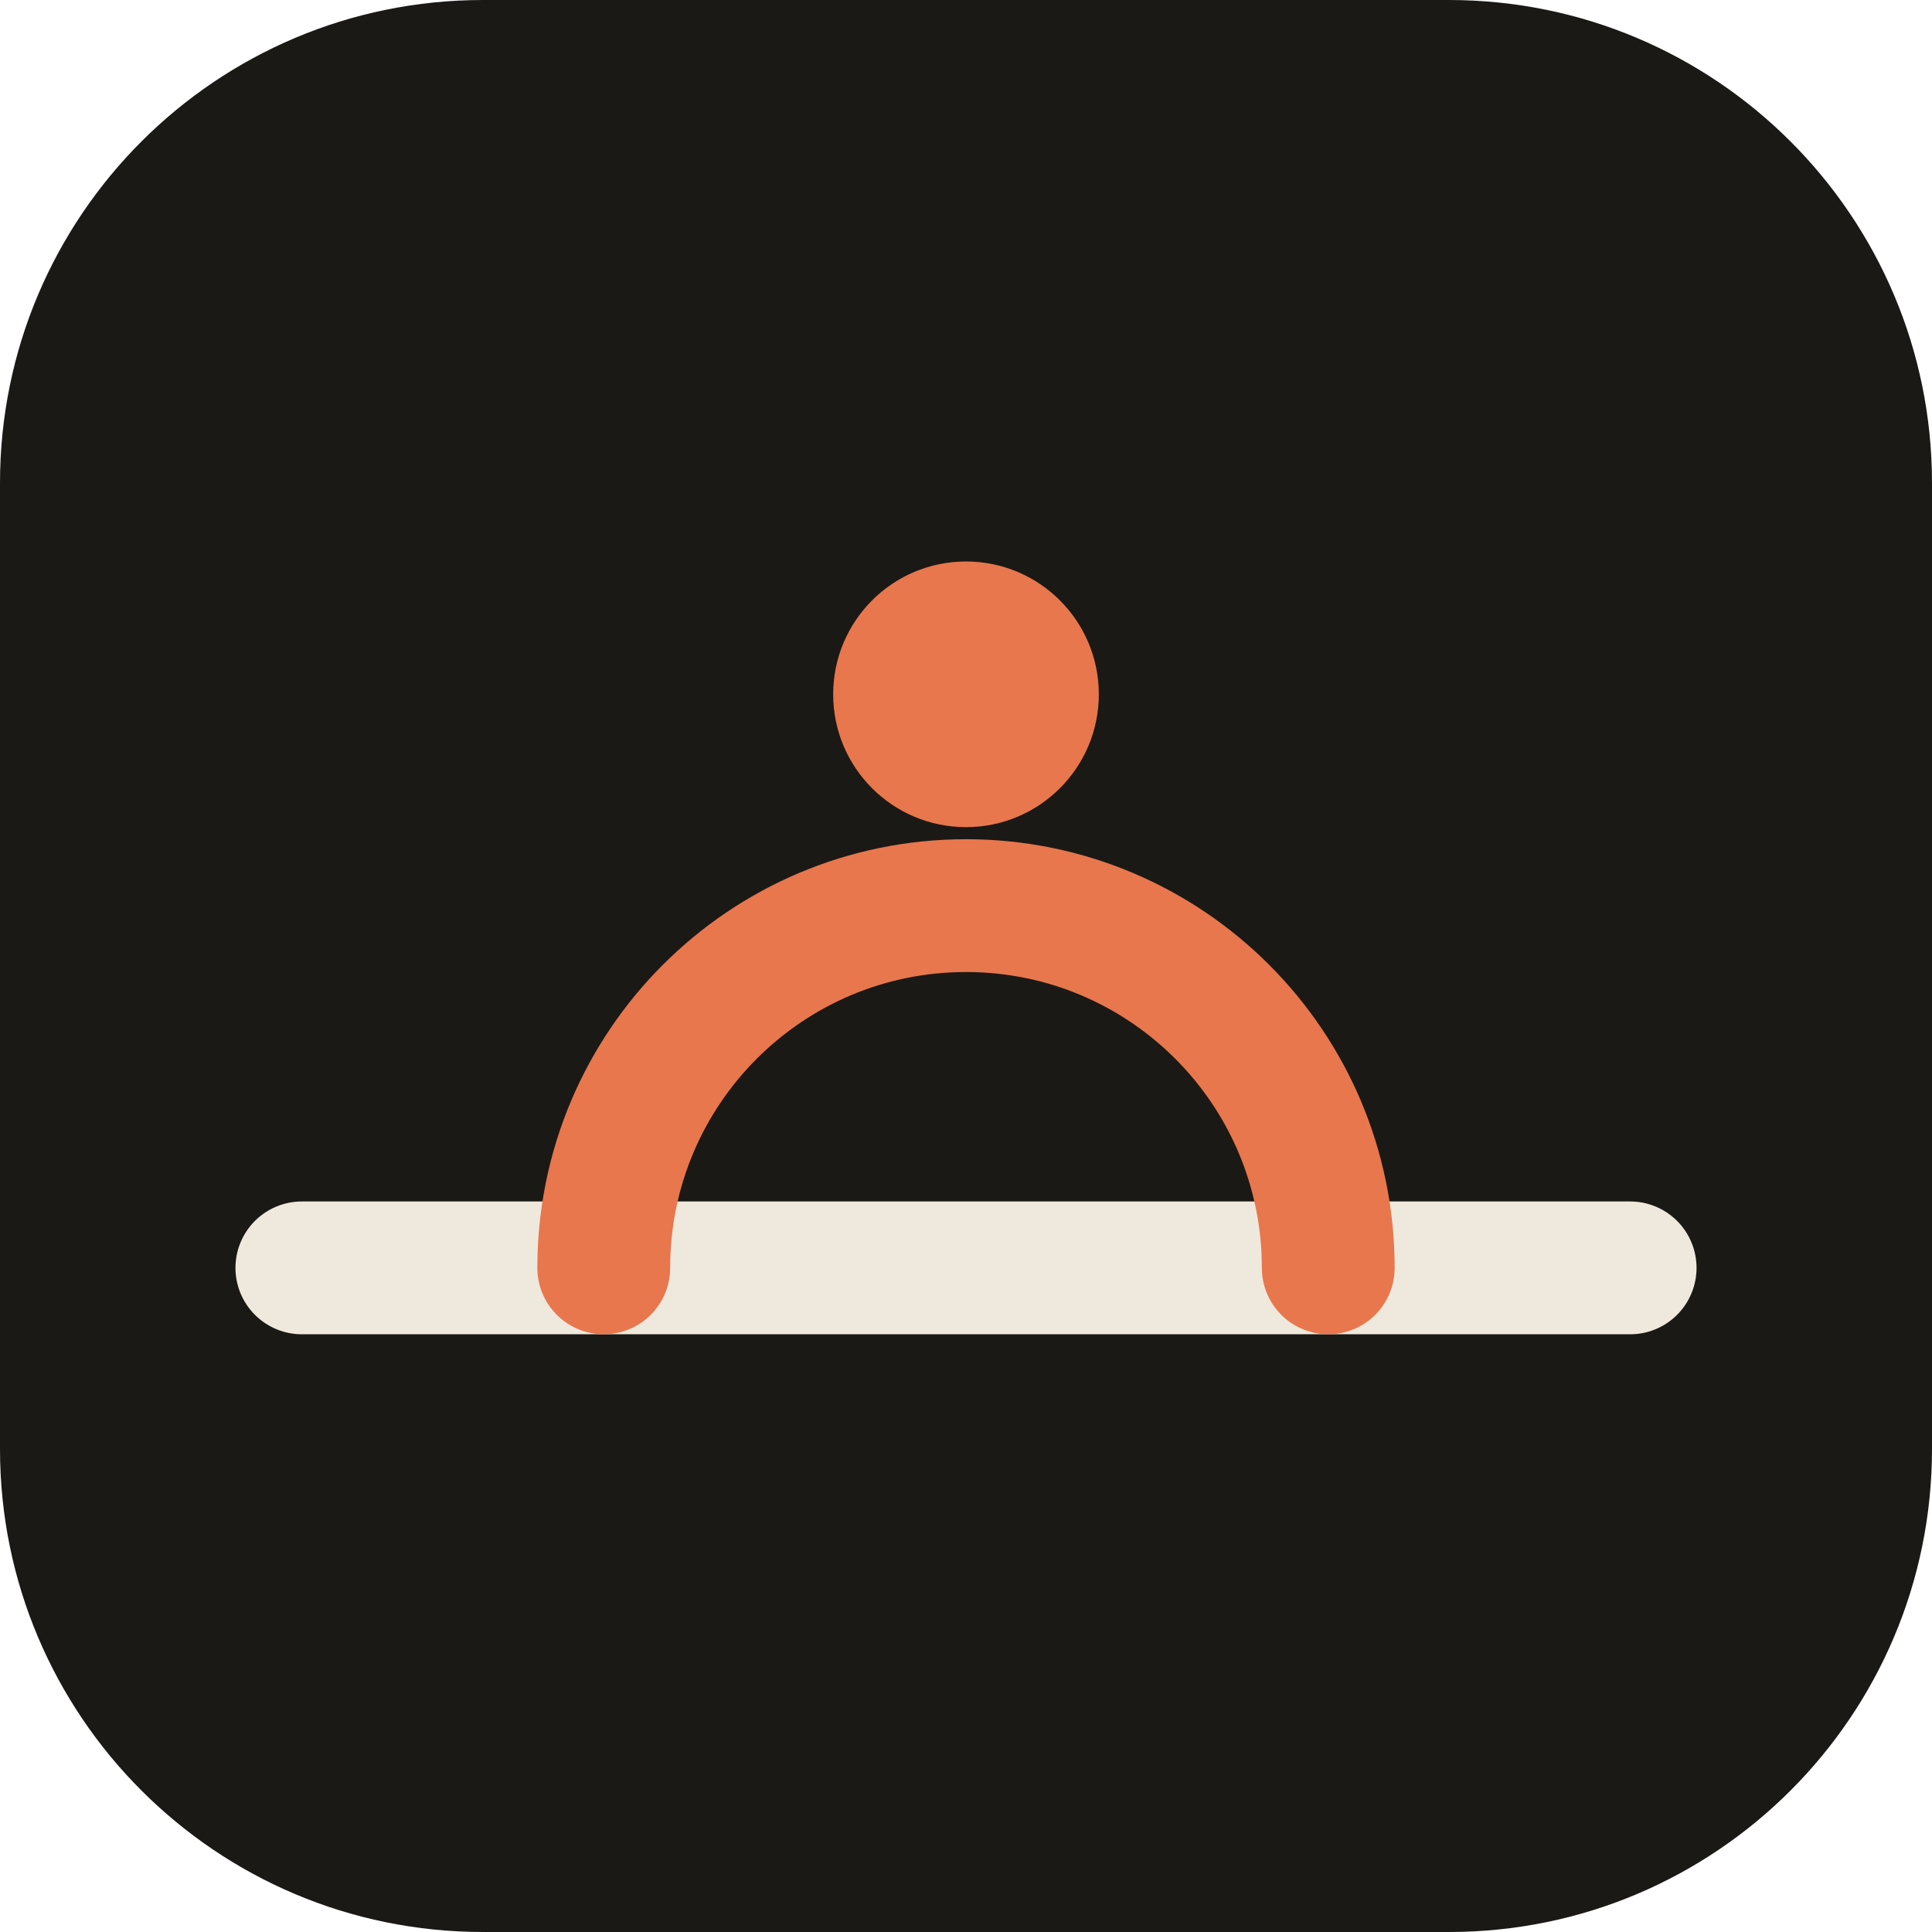
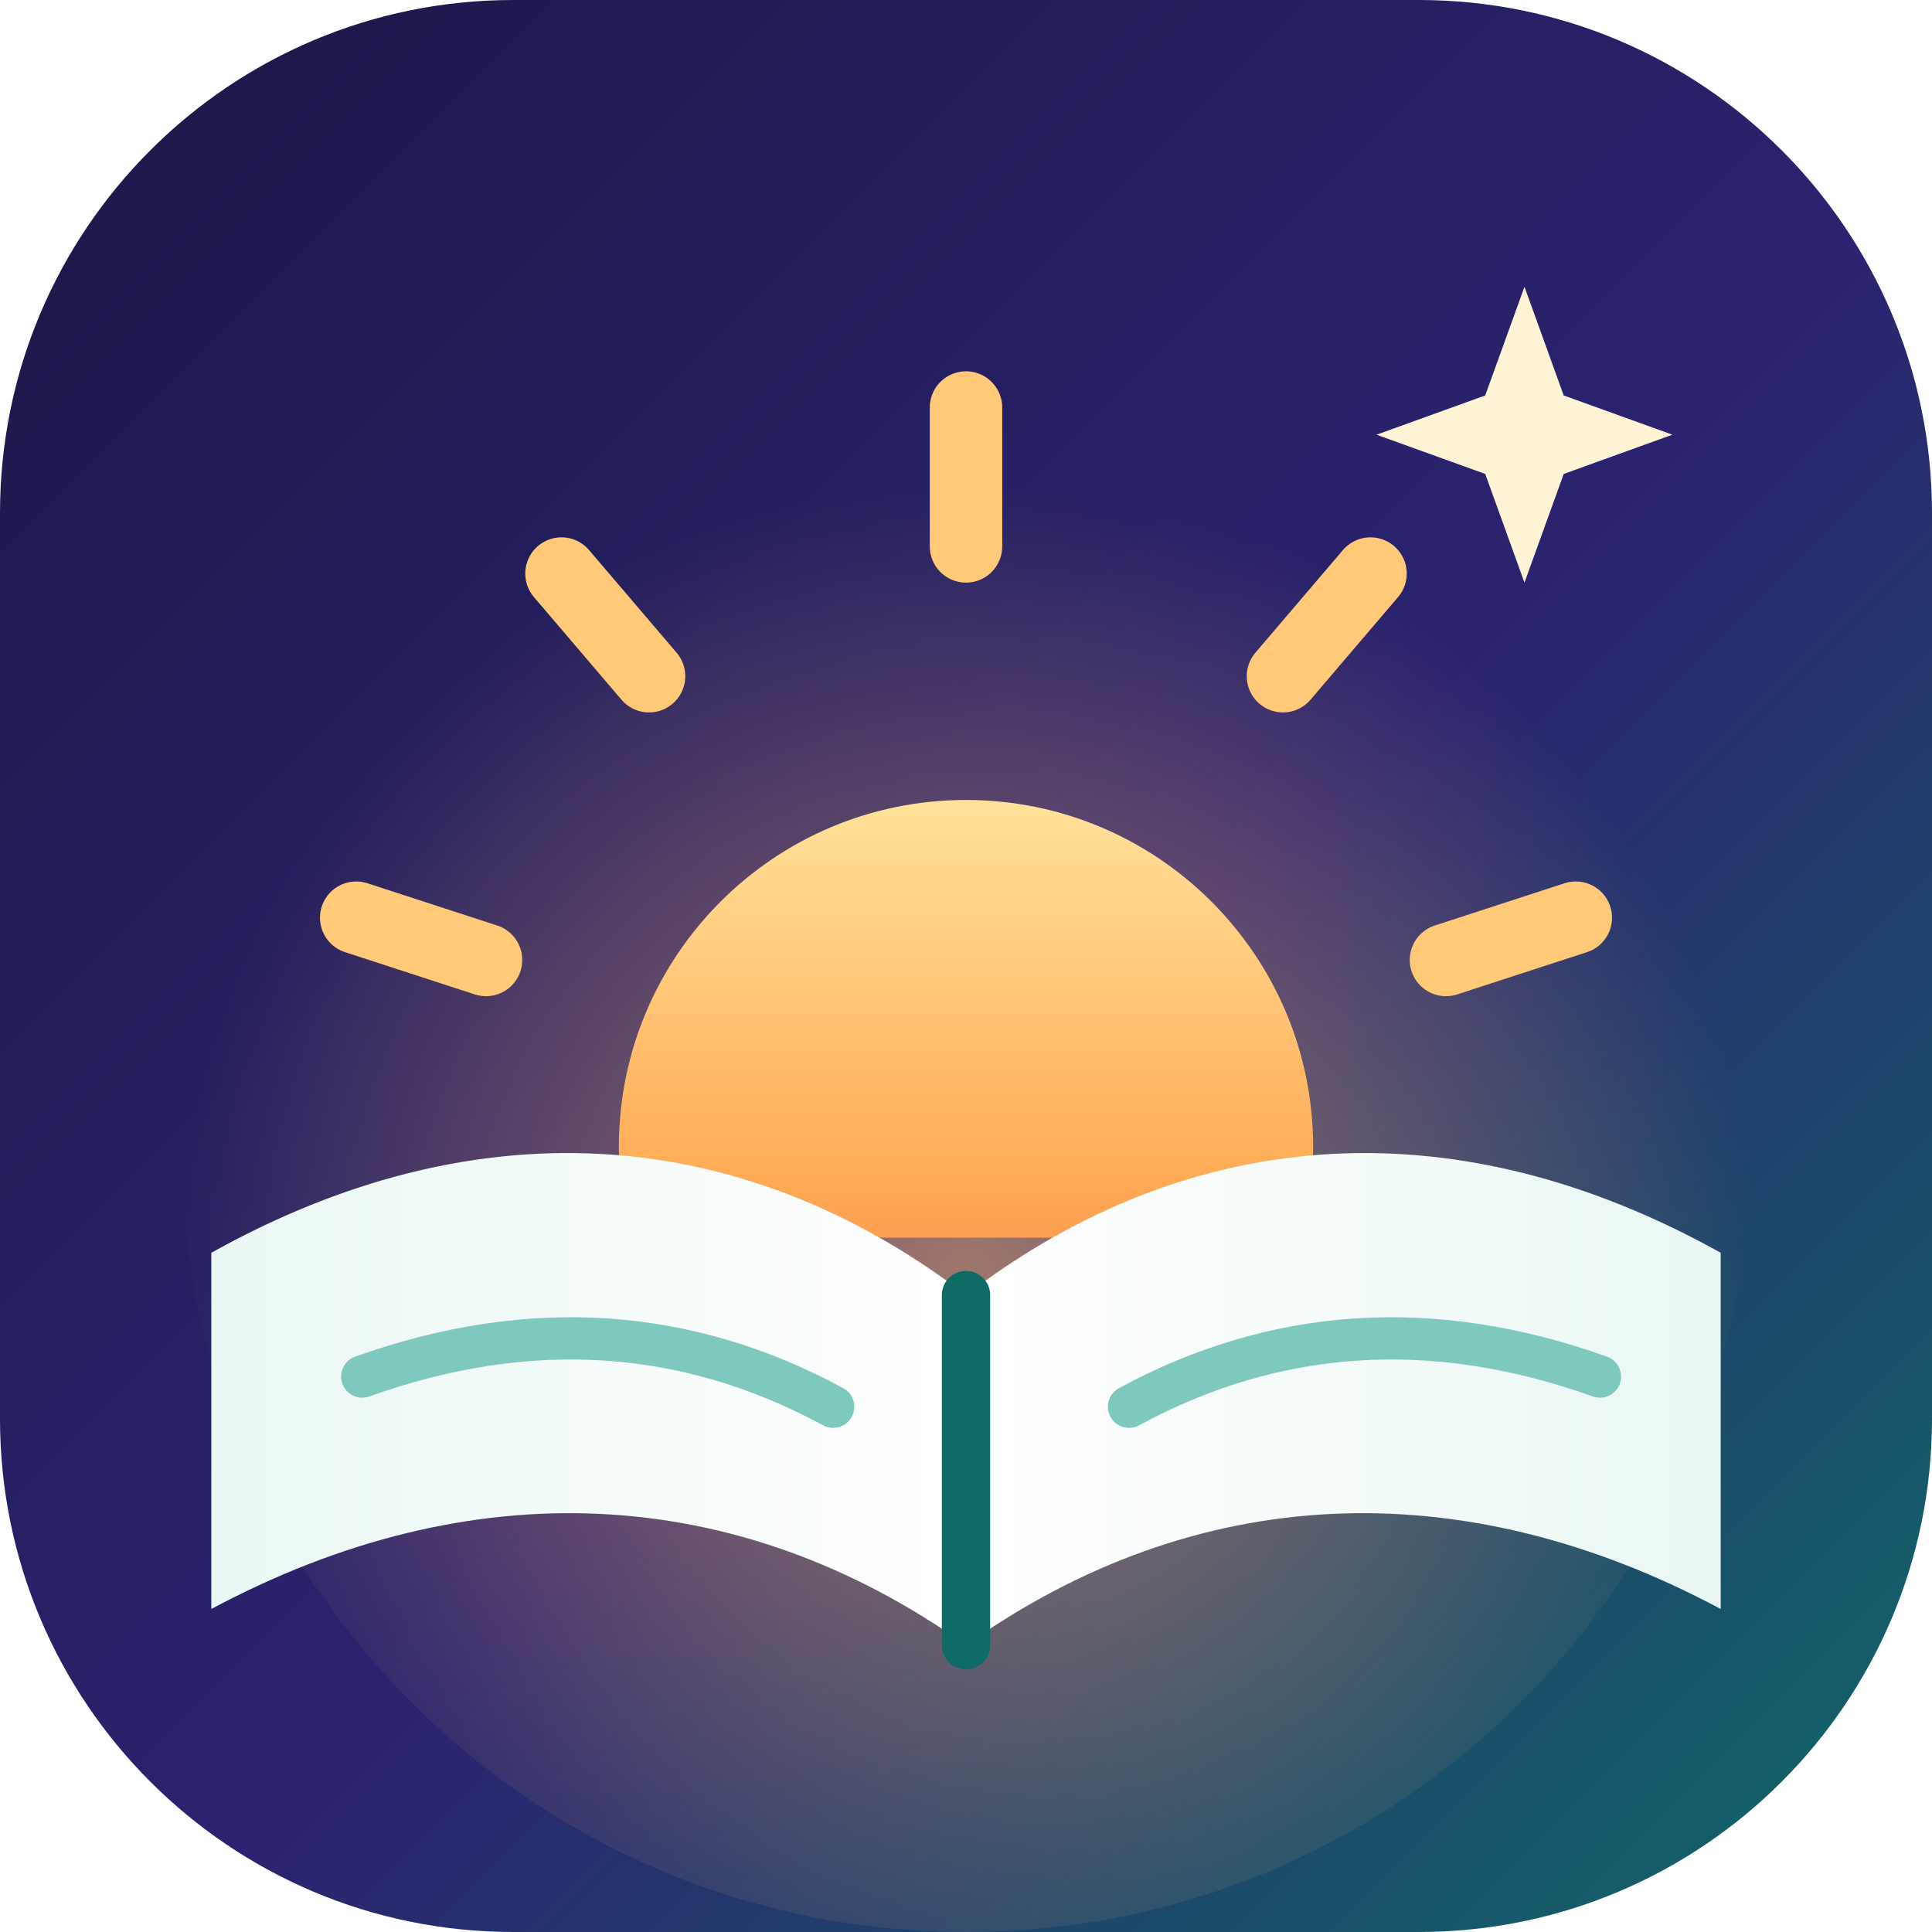
- <svg xmlns="http://www.w3.org/2000/svg" viewBox="0 0 32 32">
-   <rect width="32" height="32" rx="8" fill="#1B1915" />
-   <path d="M5 21h22" stroke="#EFE9DD" stroke-width="2.2" stroke-linecap="round" />
-   <path d="M10 21a6 6 0 0 1 12 0" fill="none" stroke="#E8774D" stroke-width="2.2" stroke-linecap="round" />
-   <circle cx="16" cy="11.5" r="2.2" fill="#E8774D" />
+ <svg xmlns="http://www.w3.org/2000/svg" viewBox="0 0 64 64" role="img" aria-label="ERLY">
+   <defs>
+     <linearGradient id="eBg" x1="0" y1="0" x2="1" y2="1">
+       <stop offset="0" stop-color="#1A1745" />
+       <stop offset=".55" stop-color="#2B2370" />
+       <stop offset="1" stop-color="#0F6B66" />
+     </linearGradient>
+     <radialGradient id="eGlow" cx=".5" cy=".58" r=".5">
+       <stop offset="0" stop-color="#FFB86B" stop-opacity=".55" />
+       <stop offset="1" stop-color="#FFB86B" stop-opacity="0" />
+     </radialGradient>
+     <linearGradient id="eSun" x1="0" y1="0" x2="0" y2="1">
+       <stop offset="0" stop-color="#FFE29A" />
+       <stop offset=".55" stop-color="#FFAA55" />
+       <stop offset="1" stop-color="#F06A3F" />
+     </linearGradient>
+     <linearGradient id="ePgL" x1="0" y1="0" x2="1" y2="0">
+       <stop offset="0" stop-color="#E9F7F4" />
+       <stop offset="1" stop-color="#FFFFFF" />
+     </linearGradient>
+     <linearGradient id="ePgR" x1="1" y1="0" x2="0" y2="0">
+       <stop offset="0" stop-color="#E9F7F4" />
+       <stop offset="1" stop-color="#FFFFFF" />
+     </linearGradient>
+     <clipPath id="eSky">
+       <rect x="0" y="0" width="64" height="41" />
+     </clipPath>
+   </defs>
+   <rect width="64" height="64" rx="17" fill="url(#eBg)" />
+   <circle cx="32" cy="38" r="26" fill="url(#eGlow)" />
+   <g clip-path="url(#eSky)" stroke="#FFC978" stroke-width="2.4" stroke-linecap="round">
+     <path d="M32 13.5v4.6M18.6 19l2.9 3.4M45.4 19l-2.9 3.4M11.8 30.4l4.3 1.4M52.2 30.4l-4.3 1.4" />
+   </g>
+   <circle cx="32" cy="38" r="11.5" fill="url(#eSun)" clip-path="url(#eSky)" />
+   <path d="M7 41.5c8.6-4.8 17.4-4.4 25 1.4v11.6c-7.6-5.4-16.4-5.8-25-1.2z" fill="url(#ePgL)" />
+   <path d="M57 41.5c-8.6-4.8-17.4-4.4-25 1.4v11.6c7.6-5.4 16.4-5.8 25-1.2z" fill="url(#ePgR)" />
+   <path d="M32 42.9v11.6" stroke="#0F6B66" stroke-width="1.6" stroke-linecap="round" />
+   <path d="M12 45.6c5.6-2 10.8-1.6 15.6 1M37.4 46.6c4.8-2.6 10-3 15.6-1" fill="none" stroke="#7FC8BE" stroke-width="1.4" stroke-linecap="round" />
+   <path d="M50.5 9.5l1.3 3.6 3.6 1.3-3.6 1.3-1.3 3.6-1.3-3.6-3.6-1.3 3.6-1.3z" fill="#FFF3D6" />
</svg>
